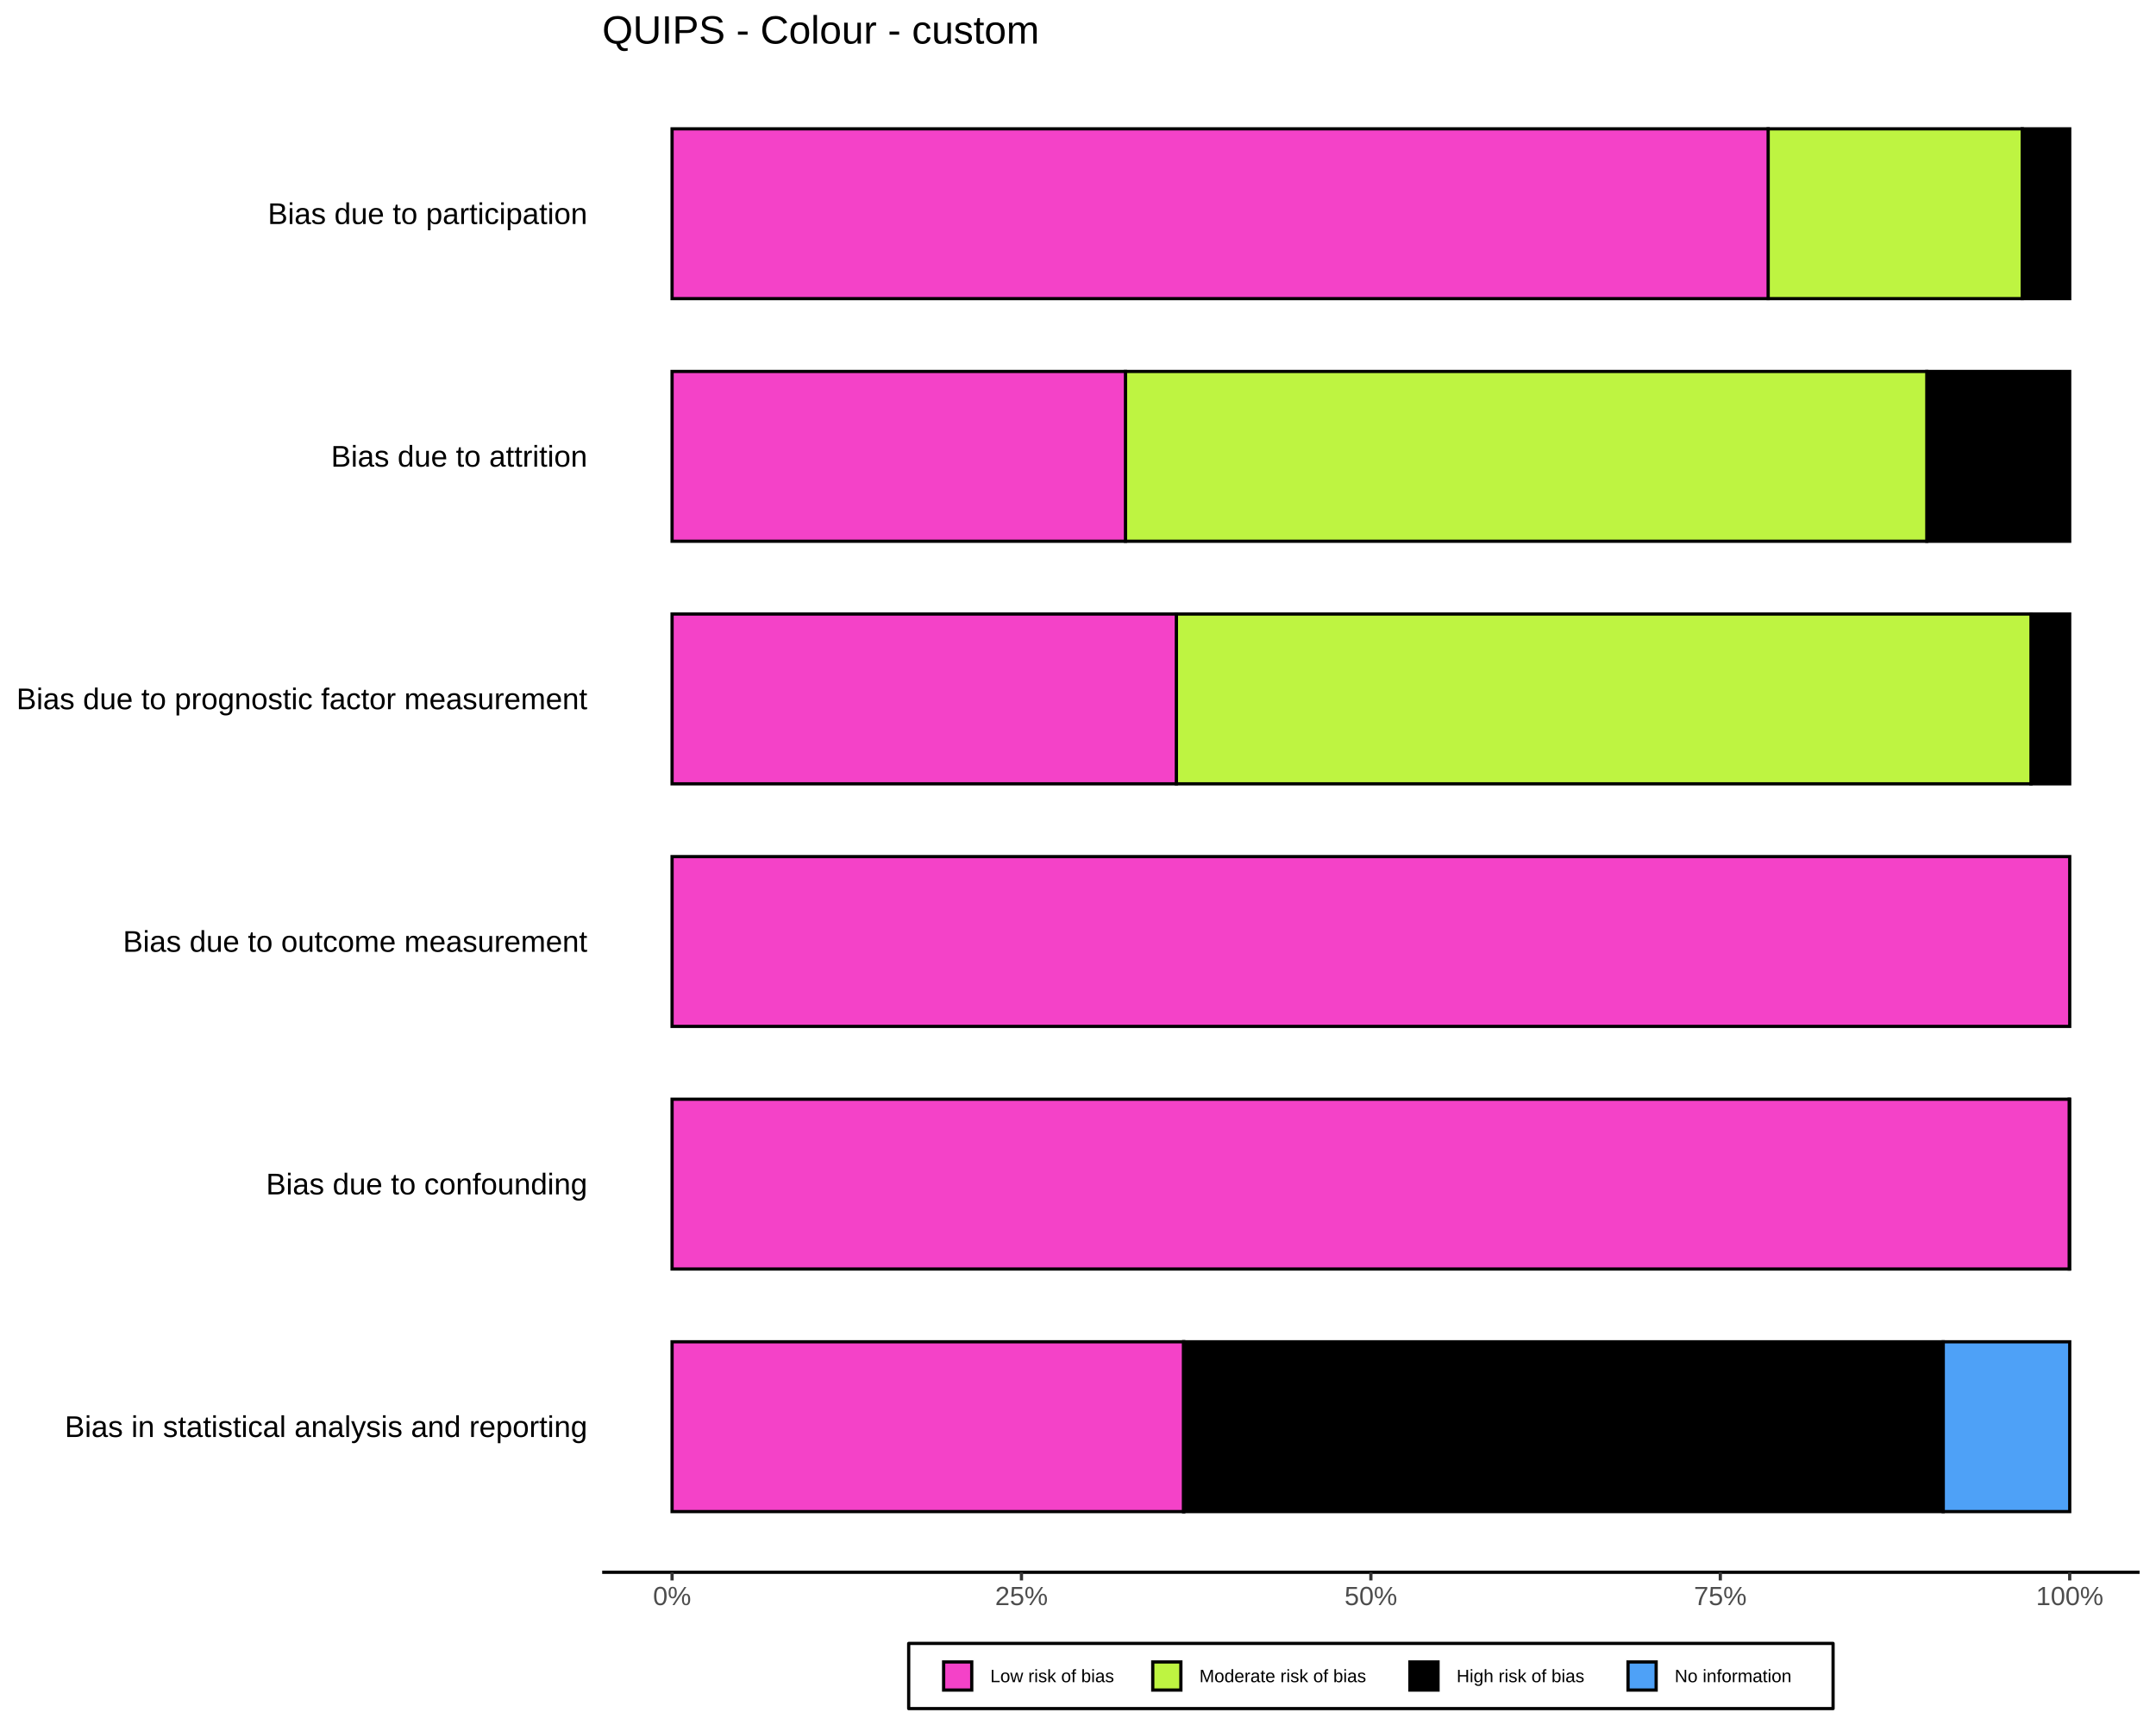
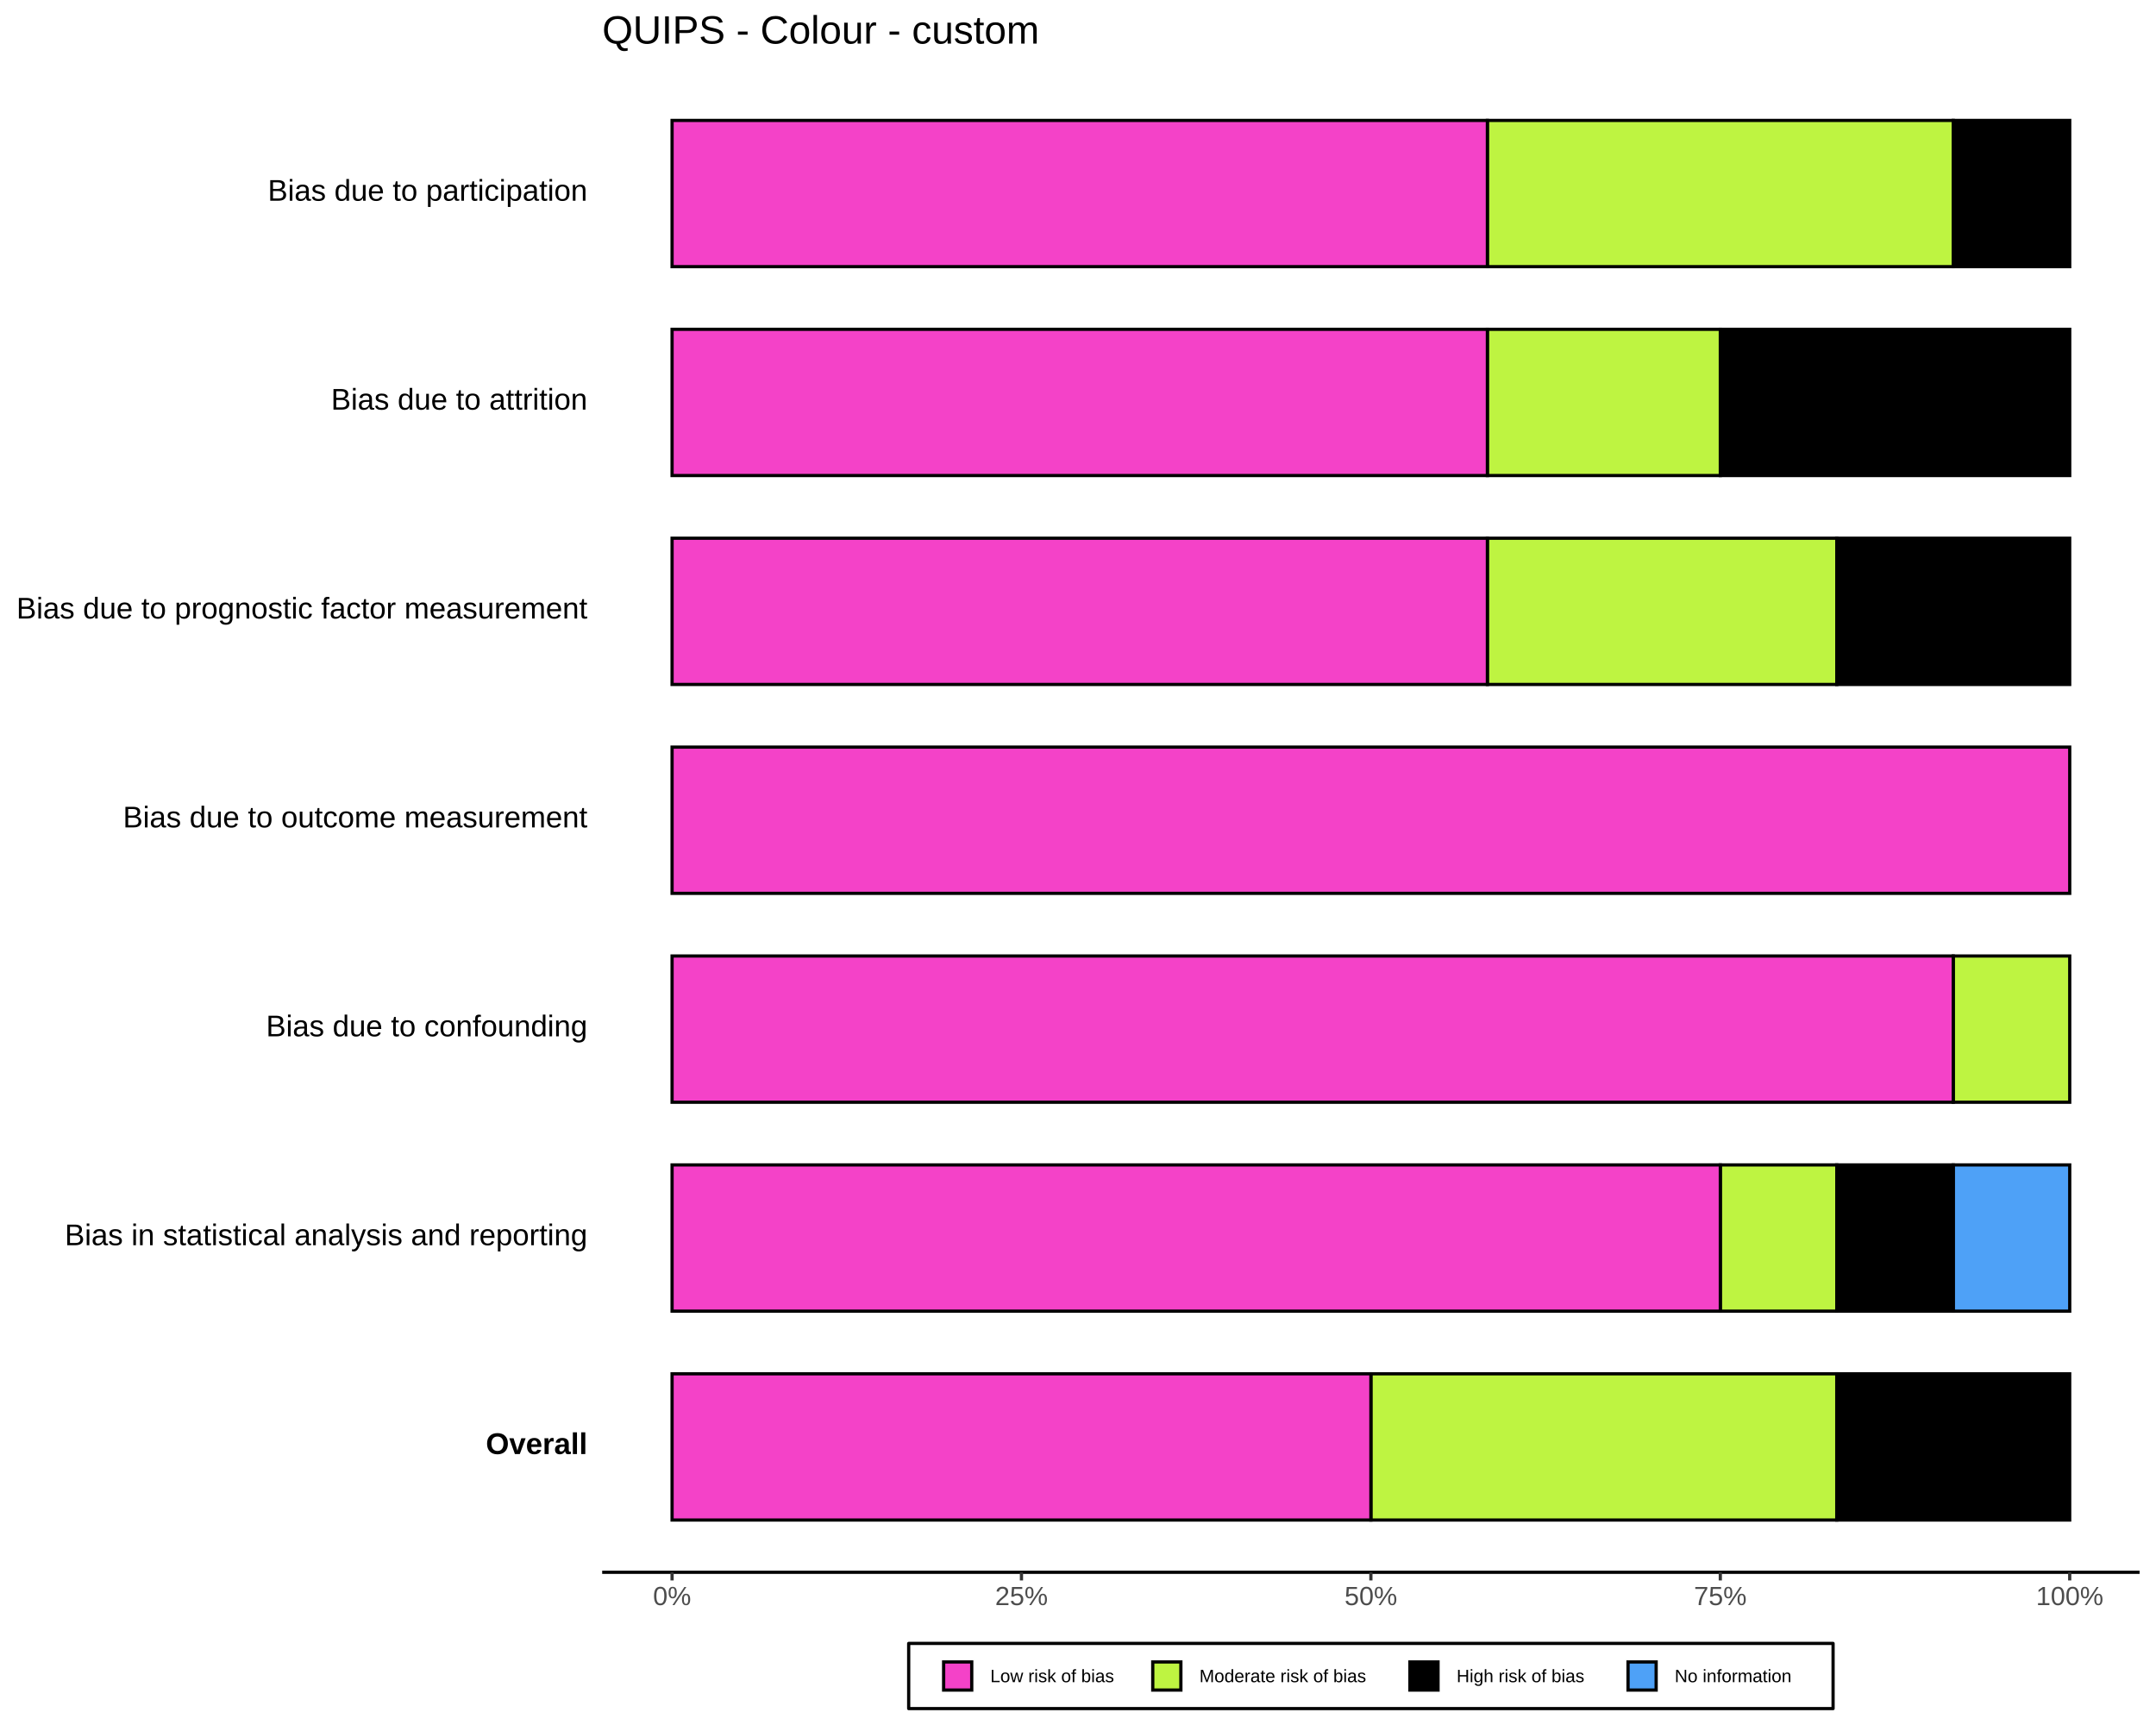
<svg xmlns="http://www.w3.org/2000/svg" viewBox="0 0 720.00 576.00">
  <defs>
    <style type="text/css">
    line, polyline, polygon, path, rect, circle {
      fill: none;
      stroke: #000000;
      stroke-linecap: round;
      stroke-linejoin: round;
      stroke-miterlimit: 10.00;
    }
  </style>
  </defs>
  <rect width="100%" height="100%" style="stroke: none; fill: #FFFFFF;" />
  <rect x="0.00" y="0.00" width="720.00" height="576.00" style="stroke-width: 1.07; stroke: #FFFFFF; fill: #FFFFFF;" />
  <defs>
    <clipPath id="cpMjAxLjEwfDcxNC41Mnw1MjUuMDB8MjIuNzc=">
      <rect x="201.10" y="22.77" width="513.42" height="502.22" />
    </clipPath>
  </defs>
-   <rect x="648.93" y="448.04" width="42.26" height="56.70" style="stroke-width: 1.07; stroke-linecap: square; stroke-linejoin: miter; fill: #4EA1F7;" clip-path="url(#cpMjAxLjEwfDcxNC41Mnw1MjUuMDB8MjIuNzc=)" />
-   <rect x="395.39" y="448.04" width="253.54" height="56.70" style="stroke-width: 1.07; stroke-linecap: square; stroke-linejoin: miter; fill: #000000;" clip-path="url(#cpMjAxLjEwfDcxNC41Mnw1MjUuMDB8MjIuNzc=)" />
-   <rect x="395.21" y="448.04" width="0.18" height="56.70" style="stroke-width: 1.07; stroke-linecap: square; stroke-linejoin: miter; fill: #BEF441;" clip-path="url(#cpMjAxLjEwfDcxNC41Mnw1MjUuMDB8MjIuNzc=)" />
-   <rect x="224.44" y="448.04" width="170.77" height="56.70" style="stroke-width: 1.07; stroke-linecap: square; stroke-linejoin: miter; fill: #F442C8;" clip-path="url(#cpMjAxLjEwfDcxNC41Mnw1MjUuMDB8MjIuNzc=)" />
-   <rect x="691.00" y="367.04" width="0.18" height="56.70" style="stroke-width: 1.07; stroke-linecap: square; stroke-linejoin: miter; fill: #BEF441;" clip-path="url(#cpMjAxLjEwfDcxNC41Mnw1MjUuMDB8MjIuNzc=)" />
-   <rect x="224.44" y="367.04" width="466.57" height="56.70" style="stroke-width: 1.07; stroke-linecap: square; stroke-linejoin: miter; fill: #F442C8;" clip-path="url(#cpMjAxLjEwfDcxNC41Mnw1MjUuMDB8MjIuNzc=)" />
-   <rect x="224.44" y="286.03" width="466.75" height="56.70" style="stroke-width: 1.07; stroke-linecap: square; stroke-linejoin: miter; fill: #F442C8;" clip-path="url(#cpMjAxLjEwfDcxNC41Mnw1MjUuMDB8MjIuNzc=)" />
-   <rect x="678.25" y="205.03" width="12.93" height="56.70" style="stroke-width: 1.07; stroke-linecap: square; stroke-linejoin: miter; fill: #000000;" clip-path="url(#cpMjAxLjEwfDcxNC41Mnw1MjUuMDB8MjIuNzc=)" />
-   <rect x="392.84" y="205.03" width="285.41" height="56.70" style="stroke-width: 1.07; stroke-linecap: square; stroke-linejoin: miter; fill: #BEF441;" clip-path="url(#cpMjAxLjEwfDcxNC41Mnw1MjUuMDB8MjIuNzc=)" />
-   <rect x="224.44" y="205.03" width="168.40" height="56.70" style="stroke-width: 1.07; stroke-linecap: square; stroke-linejoin: miter; fill: #F442C8;" clip-path="url(#cpMjAxLjEwfDcxNC41Mnw1MjUuMDB8MjIuNzc=)" />
-   <rect x="643.46" y="124.03" width="47.72" height="56.70" style="stroke-width: 1.07; stroke-linecap: square; stroke-linejoin: miter; fill: #000000;" clip-path="url(#cpMjAxLjEwfDcxNC41Mnw1MjUuMDB8MjIuNzc=)" />
-   <rect x="375.84" y="124.03" width="267.62" height="56.70" style="stroke-width: 1.07; stroke-linecap: square; stroke-linejoin: miter; fill: #BEF441;" clip-path="url(#cpMjAxLjEwfDcxNC41Mnw1MjUuMDB8MjIuNzc=)" />
-   <rect x="224.44" y="124.03" width="151.41" height="56.70" style="stroke-width: 1.07; stroke-linecap: square; stroke-linejoin: miter; fill: #F442C8;" clip-path="url(#cpMjAxLjEwfDcxNC41Mnw1MjUuMDB8MjIuNzc=)" />
-   <rect x="675.34" y="43.02" width="15.85" height="56.70" style="stroke-width: 1.07; stroke-linecap: square; stroke-linejoin: miter; fill: #000000;" clip-path="url(#cpMjAxLjEwfDcxNC41Mnw1MjUuMDB8MjIuNzc=)" />
-   <rect x="590.46" y="43.02" width="84.87" height="56.70" style="stroke-width: 1.07; stroke-linecap: square; stroke-linejoin: miter; fill: #BEF441;" clip-path="url(#cpMjAxLjEwfDcxNC41Mnw1MjUuMDB8MjIuNzc=)" />
-   <rect x="224.44" y="43.02" width="366.03" height="56.70" style="stroke-width: 1.07; stroke-linecap: square; stroke-linejoin: miter; fill: #F442C8;" clip-path="url(#cpMjAxLjEwfDcxNC41Mnw1MjUuMDB8MjIuNzc=)" />
+   <rect x="613.39" y="458.73" width="77.79" height="48.83" style="stroke-width: 1.07; stroke-linecap: square; stroke-linejoin: miter; fill: #000000;" clip-path="url(#cpMjAxLjEwfDcxNC41Mnw1MjUuMDB8MjIuNzc=)" />
+   <rect x="457.81" y="458.73" width="155.58" height="48.83" style="stroke-width: 1.07; stroke-linecap: square; stroke-linejoin: miter; fill: #BEF441;" clip-path="url(#cpMjAxLjEwfDcxNC41Mnw1MjUuMDB8MjIuNzc=)" />
+   <rect x="224.44" y="458.73" width="233.37" height="48.83" style="stroke-width: 1.07; stroke-linecap: square; stroke-linejoin: miter; fill: #F442C8;" clip-path="url(#cpMjAxLjEwfDcxNC41Mnw1MjUuMDB8MjIuNzc=)" />
+   <rect x="652.29" y="388.98" width="38.90" height="48.83" style="stroke-width: 1.07; stroke-linecap: square; stroke-linejoin: miter; fill: #4EA1F7;" clip-path="url(#cpMjAxLjEwfDcxNC41Mnw1MjUuMDB8MjIuNzc=)" />
+   <rect x="613.39" y="388.98" width="38.90" height="48.83" style="stroke-width: 1.07; stroke-linecap: square; stroke-linejoin: miter; fill: #000000;" clip-path="url(#cpMjAxLjEwfDcxNC41Mnw1MjUuMDB8MjIuNzc=)" />
+   <rect x="574.50" y="388.98" width="38.90" height="48.83" style="stroke-width: 1.07; stroke-linecap: square; stroke-linejoin: miter; fill: #BEF441;" clip-path="url(#cpMjAxLjEwfDcxNC41Mnw1MjUuMDB8MjIuNzc=)" />
+   <rect x="224.44" y="388.98" width="350.06" height="48.83" style="stroke-width: 1.07; stroke-linecap: square; stroke-linejoin: miter; fill: #F442C8;" clip-path="url(#cpMjAxLjEwfDcxNC41Mnw1MjUuMDB8MjIuNzc=)" />
+   <rect x="652.29" y="319.22" width="38.90" height="48.83" style="stroke-width: 1.07; stroke-linecap: square; stroke-linejoin: miter; fill: #BEF441;" clip-path="url(#cpMjAxLjEwfDcxNC41Mnw1MjUuMDB8MjIuNzc=)" />
+   <rect x="224.44" y="319.22" width="427.85" height="48.83" style="stroke-width: 1.07; stroke-linecap: square; stroke-linejoin: miter; fill: #F442C8;" clip-path="url(#cpMjAxLjEwfDcxNC41Mnw1MjUuMDB8MjIuNzc=)" />
+   <rect x="224.44" y="249.47" width="466.75" height="48.83" style="stroke-width: 1.07; stroke-linecap: square; stroke-linejoin: miter; fill: #F442C8;" clip-path="url(#cpMjAxLjEwfDcxNC41Mnw1MjUuMDB8MjIuNzc=)" />
+   <rect x="613.39" y="179.72" width="77.79" height="48.83" style="stroke-width: 1.07; stroke-linecap: square; stroke-linejoin: miter; fill: #000000;" clip-path="url(#cpMjAxLjEwfDcxNC41Mnw1MjUuMDB8MjIuNzc=)" />
+   <rect x="496.71" y="179.72" width="116.69" height="48.83" style="stroke-width: 1.07; stroke-linecap: square; stroke-linejoin: miter; fill: #BEF441;" clip-path="url(#cpMjAxLjEwfDcxNC41Mnw1MjUuMDB8MjIuNzc=)" />
+   <rect x="224.44" y="179.72" width="272.27" height="48.83" style="stroke-width: 1.07; stroke-linecap: square; stroke-linejoin: miter; fill: #F442C8;" clip-path="url(#cpMjAxLjEwfDcxNC41Mnw1MjUuMDB8MjIuNzc=)" />
+   <rect x="574.50" y="109.96" width="116.69" height="48.83" style="stroke-width: 1.07; stroke-linecap: square; stroke-linejoin: miter; fill: #000000;" clip-path="url(#cpMjAxLjEwfDcxNC41Mnw1MjUuMDB8MjIuNzc=)" />
+   <rect x="496.71" y="109.96" width="77.79" height="48.83" style="stroke-width: 1.07; stroke-linecap: square; stroke-linejoin: miter; fill: #BEF441;" clip-path="url(#cpMjAxLjEwfDcxNC41Mnw1MjUuMDB8MjIuNzc=)" />
+   <rect x="224.44" y="109.96" width="272.27" height="48.83" style="stroke-width: 1.07; stroke-linecap: square; stroke-linejoin: miter; fill: #F442C8;" clip-path="url(#cpMjAxLjEwfDcxNC41Mnw1MjUuMDB8MjIuNzc=)" />
+   <rect x="652.29" y="40.21" width="38.90" height="48.83" style="stroke-width: 1.07; stroke-linecap: square; stroke-linejoin: miter; fill: #000000;" clip-path="url(#cpMjAxLjEwfDcxNC41Mnw1MjUuMDB8MjIuNzc=)" />
+   <rect x="496.71" y="40.21" width="155.58" height="48.83" style="stroke-width: 1.07; stroke-linecap: square; stroke-linejoin: miter; fill: #BEF441;" clip-path="url(#cpMjAxLjEwfDcxNC41Mnw1MjUuMDB8MjIuNzc=)" />
+   <rect x="224.44" y="40.21" width="272.27" height="48.83" style="stroke-width: 1.07; stroke-linecap: square; stroke-linejoin: miter; fill: #F442C8;" clip-path="url(#cpMjAxLjEwfDcxNC41Mnw1MjUuMDB8MjIuNzc=)" />
  <defs>
    <clipPath id="cpMC4wMHw3MjAuMDB8NTc2LjAwfDAuMDA=">
      <rect x="0.00" y="0.00" width="720.00" height="576.00" />
    </clipPath>
  </defs>
  <g clip-path="url(#cpMC4wMHw3MjAuMDB8NTc2LjAwfDAuMDA=)">
-     <text x="21.62" y="479.83" style="font-size: 10.00px; font-family: Liberation Sans;" textLength="174.55px" lengthAdjust="spacingAndGlyphs">Bias in statistical analysis and reporting</text>
+     <text x="162.25" y="485.52" style="font-size: 10.00px; font-weight: bold; font-family: Liberation Sans;" textLength="33.92px" lengthAdjust="spacingAndGlyphs">Overall</text>
  </g>
  <g clip-path="url(#cpMC4wMHw3MjAuMDB8NTc2LjAwfDAuMDA=)">
-     <text x="88.84" y="398.83" style="font-size: 10.00px; font-family: Liberation Sans;" textLength="107.33px" lengthAdjust="spacingAndGlyphs">Bias due to confounding</text>
+     <text x="21.62" y="415.79" style="font-size: 10.00px; font-family: Liberation Sans;" textLength="19.45px" lengthAdjust="spacingAndGlyphs">Bias</text>
  </g>
  <g clip-path="url(#cpMC4wMHw3MjAuMDB8NTc2LjAwfDAuMDA=)">
-     <text x="41.06" y="317.82" style="font-size: 10.00px; font-family: Liberation Sans;" textLength="155.11px" lengthAdjust="spacingAndGlyphs">Bias due to outcome measurement</text>
+     <text x="43.85" y="415.79" style="font-size: 10.00px; font-family: Liberation Sans;" textLength="7.78px" lengthAdjust="spacingAndGlyphs">in</text>
  </g>
  <g clip-path="url(#cpMC4wMHw3MjAuMDB8NTc2LjAwfDAuMDA=)">
-     <text x="5.48" y="236.82" style="font-size: 10.00px; font-family: Liberation Sans;" textLength="190.69px" lengthAdjust="spacingAndGlyphs">Bias due to prognostic factor measurement</text>
+     <text x="54.42" y="415.79" style="font-size: 10.00px; font-family: Liberation Sans;" textLength="41.12px" lengthAdjust="spacingAndGlyphs">statistical</text>
  </g>
  <g clip-path="url(#cpMC4wMHw3MjAuMDB8NTc2LjAwfDAuMDA=)">
-     <text x="110.54" y="155.82" style="font-size: 10.00px; font-family: Liberation Sans;" textLength="85.62px" lengthAdjust="spacingAndGlyphs">Bias due to attrition</text>
+     <text x="98.32" y="415.79" style="font-size: 10.00px; font-family: Liberation Sans;" textLength="36.12px" lengthAdjust="spacingAndGlyphs">analysis</text>
  </g>
  <g clip-path="url(#cpMC4wMHw3MjAuMDB8NTc2LjAwfDAuMDA=)">
-     <text x="89.42" y="74.81" style="font-size: 10.00px; font-family: Liberation Sans;" textLength="106.75px" lengthAdjust="spacingAndGlyphs">Bias due to participation</text>
+     <text x="137.23" y="415.79" style="font-size: 10.00px; font-family: Liberation Sans;" textLength="16.69px" lengthAdjust="spacingAndGlyphs">and</text>
+   </g>
+   <g clip-path="url(#cpMC4wMHw3MjAuMDB8NTc2LjAwfDAuMDA=)">
+     <text x="156.70" y="415.79" style="font-size: 10.00px; font-family: Liberation Sans;" textLength="39.47px" lengthAdjust="spacingAndGlyphs">reporting</text>
+   </g>
+   <g clip-path="url(#cpMC4wMHw3MjAuMDB8NTc2LjAwfDAuMDA=)">
+     <text x="88.84" y="346.04" style="font-size: 10.00px; font-family: Liberation Sans;" textLength="19.45px" lengthAdjust="spacingAndGlyphs">Bias</text>
+   </g>
+   <g clip-path="url(#cpMC4wMHw3MjAuMDB8NTc2LjAwfDAuMDA=)">
+     <text x="111.07" y="346.04" style="font-size: 10.00px; font-family: Liberation Sans;" textLength="16.69px" lengthAdjust="spacingAndGlyphs">due</text>
+   </g>
+   <g clip-path="url(#cpMC4wMHw3MjAuMDB8NTc2LjAwfDAuMDA=)">
+     <text x="130.54" y="346.04" style="font-size: 10.00px; font-family: Liberation Sans;" textLength="8.34px" lengthAdjust="spacingAndGlyphs">to</text>
+   </g>
+   <g clip-path="url(#cpMC4wMHw3MjAuMDB8NTc2LjAwfDAuMDA=)">
+     <text x="141.67" y="346.04" style="font-size: 10.00px; font-family: Liberation Sans;" textLength="54.50px" lengthAdjust="spacingAndGlyphs">confounding</text>
+   </g>
+   <g clip-path="url(#cpMC4wMHw3MjAuMDB8NTc2LjAwfDAuMDA=)">
+     <text x="41.06" y="276.28" style="font-size: 10.00px; font-family: Liberation Sans;" textLength="19.45px" lengthAdjust="spacingAndGlyphs">Bias</text>
+   </g>
+   <g clip-path="url(#cpMC4wMHw3MjAuMDB8NTc2LjAwfDAuMDA=)">
+     <text x="63.29" y="276.28" style="font-size: 10.00px; font-family: Liberation Sans;" textLength="16.69px" lengthAdjust="spacingAndGlyphs">due</text>
+   </g>
+   <g clip-path="url(#cpMC4wMHw3MjAuMDB8NTc2LjAwfDAuMDA=)">
+     <text x="82.76" y="276.28" style="font-size: 10.00px; font-family: Liberation Sans;" textLength="8.34px" lengthAdjust="spacingAndGlyphs">to</text>
+   </g>
+   <g clip-path="url(#cpMC4wMHw3MjAuMDB8NTc2LjAwfDAuMDA=)">
+     <text x="93.89" y="276.28" style="font-size: 10.00px; font-family: Liberation Sans;" textLength="38.36px" lengthAdjust="spacingAndGlyphs">outcome</text>
+   </g>
+   <g clip-path="url(#cpMC4wMHw3MjAuMDB8NTc2LjAwfDAuMDA=)">
+     <text x="135.03" y="276.28" style="font-size: 10.00px; font-family: Liberation Sans;" textLength="61.14px" lengthAdjust="spacingAndGlyphs">measurement</text>
+   </g>
+   <g clip-path="url(#cpMC4wMHw3MjAuMDB8NTc2LjAwfDAuMDA=)">
+     <text x="5.48" y="206.53" style="font-size: 10.00px; font-family: Liberation Sans;" textLength="19.45px" lengthAdjust="spacingAndGlyphs">Bias</text>
+   </g>
+   <g clip-path="url(#cpMC4wMHw3MjAuMDB8NTc2LjAwfDAuMDA=)">
+     <text x="27.71" y="206.53" style="font-size: 10.00px; font-family: Liberation Sans;" textLength="16.69px" lengthAdjust="spacingAndGlyphs">due</text>
+   </g>
+   <g clip-path="url(#cpMC4wMHw3MjAuMDB8NTc2LjAwfDAuMDA=)">
+     <text x="47.18" y="206.53" style="font-size: 10.00px; font-family: Liberation Sans;" textLength="8.34px" lengthAdjust="spacingAndGlyphs">to</text>
+   </g>
+   <g clip-path="url(#cpMC4wMHw3MjAuMDB8NTc2LjAwfDAuMDA=)">
+     <text x="58.31" y="206.53" style="font-size: 10.00px; font-family: Liberation Sans;" textLength="46.14px" lengthAdjust="spacingAndGlyphs">prognostic</text>
+   </g>
+   <g clip-path="url(#cpMC4wMHw3MjAuMDB8NTc2LjAwfDAuMDA=)">
+     <text x="107.23" y="206.53" style="font-size: 10.00px; font-family: Liberation Sans;" textLength="25.02px" lengthAdjust="spacingAndGlyphs">factor</text>
+   </g>
+   <g clip-path="url(#cpMC4wMHw3MjAuMDB8NTc2LjAwfDAuMDA=)">
+     <text x="135.03" y="206.53" style="font-size: 10.00px; font-family: Liberation Sans;" textLength="61.14px" lengthAdjust="spacingAndGlyphs">measurement</text>
+   </g>
+   <g clip-path="url(#cpMC4wMHw3MjAuMDB8NTc2LjAwfDAuMDA=)">
+     <text x="110.54" y="136.78" style="font-size: 10.00px; font-family: Liberation Sans;" textLength="19.45px" lengthAdjust="spacingAndGlyphs">Bias</text>
+   </g>
+   <g clip-path="url(#cpMC4wMHw3MjAuMDB8NTc2LjAwfDAuMDA=)">
+     <text x="132.78" y="136.78" style="font-size: 10.00px; font-family: Liberation Sans;" textLength="16.69px" lengthAdjust="spacingAndGlyphs">due</text>
+   </g>
+   <g clip-path="url(#cpMC4wMHw3MjAuMDB8NTc2LjAwfDAuMDA=)">
+     <text x="152.25" y="136.78" style="font-size: 10.00px; font-family: Liberation Sans;" textLength="8.34px" lengthAdjust="spacingAndGlyphs">to</text>
+   </g>
+   <g clip-path="url(#cpMC4wMHw3MjAuMDB8NTc2LjAwfDAuMDA=)">
+     <text x="163.37" y="136.78" style="font-size: 10.00px; font-family: Liberation Sans;" textLength="32.80px" lengthAdjust="spacingAndGlyphs">attrition</text>
+   </g>
+   <g clip-path="url(#cpMC4wMHw3MjAuMDB8NTc2LjAwfDAuMDA=)">
+     <text x="89.42" y="67.02" style="font-size: 10.00px; font-family: Liberation Sans;" textLength="19.45px" lengthAdjust="spacingAndGlyphs">Bias</text>
+   </g>
+   <g clip-path="url(#cpMC4wMHw3MjAuMDB8NTc2LjAwfDAuMDA=)">
+     <text x="111.65" y="67.02" style="font-size: 10.00px; font-family: Liberation Sans;" textLength="16.69px" lengthAdjust="spacingAndGlyphs">due</text>
+   </g>
+   <g clip-path="url(#cpMC4wMHw3MjAuMDB8NTc2LjAwfDAuMDA=)">
+     <text x="131.12" y="67.02" style="font-size: 10.00px; font-family: Liberation Sans;" textLength="8.34px" lengthAdjust="spacingAndGlyphs">to</text>
+   </g>
+   <g clip-path="url(#cpMC4wMHw3MjAuMDB8NTc2LjAwfDAuMDA=)">
+     <text x="142.25" y="67.02" style="font-size: 10.00px; font-family: Liberation Sans;" textLength="53.92px" lengthAdjust="spacingAndGlyphs">participation</text>
  </g>
  <polyline points="201.10,525.00 714.52,525.00 " style="stroke-width: 1.07; stroke-linecap: butt;" clip-path="url(#cpMC4wMHw3MjAuMDB8NTc2LjAwfDAuMDA=)" />
  <polyline points="224.44,527.74 224.44,525.00 " style="stroke-width: 1.07; stroke: #333333; stroke-linecap: butt;" clip-path="url(#cpMC4wMHw3MjAuMDB8NTc2LjAwfDAuMDA=)" />
  <polyline points="341.12,527.74 341.12,525.00 " style="stroke-width: 1.07; stroke: #333333; stroke-linecap: butt;" clip-path="url(#cpMC4wMHw3MjAuMDB8NTc2LjAwfDAuMDA=)" />
  <polyline points="457.81,527.74 457.81,525.00 " style="stroke-width: 1.07; stroke: #333333; stroke-linecap: butt;" clip-path="url(#cpMC4wMHw3MjAuMDB8NTc2LjAwfDAuMDA=)" />
  <polyline points="574.50,527.74 574.50,525.00 " style="stroke-width: 1.07; stroke: #333333; stroke-linecap: butt;" clip-path="url(#cpMC4wMHw3MjAuMDB8NTc2LjAwfDAuMDA=)" />
  <polyline points="691.18,527.74 691.18,525.00 " style="stroke-width: 1.07; stroke: #333333; stroke-linecap: butt;" clip-path="url(#cpMC4wMHw3MjAuMDB8NTc2LjAwfDAuMDA=)" />
  <g clip-path="url(#cpMC4wMHw3MjAuMDB8NTc2LjAwfDAuMDA=)">
    <text x="218.08" y="535.97" style="font-size: 8.80px; fill: #4D4D4D; font-family: Liberation Sans;" textLength="12.72px" lengthAdjust="spacingAndGlyphs">0%</text>
  </g>
  <g clip-path="url(#cpMC4wMHw3MjAuMDB8NTc2LjAwfDAuMDA=)">
    <text x="332.32" y="535.97" style="font-size: 8.80px; fill: #4D4D4D; font-family: Liberation Sans;" textLength="17.61px" lengthAdjust="spacingAndGlyphs">25%</text>
  </g>
  <g clip-path="url(#cpMC4wMHw3MjAuMDB8NTc2LjAwfDAuMDA=)">
    <text x="449.00" y="535.97" style="font-size: 8.80px; fill: #4D4D4D; font-family: Liberation Sans;" textLength="17.61px" lengthAdjust="spacingAndGlyphs">50%</text>
  </g>
  <g clip-path="url(#cpMC4wMHw3MjAuMDB8NTc2LjAwfDAuMDA=)">
    <text x="565.69" y="535.97" style="font-size: 8.80px; fill: #4D4D4D; font-family: Liberation Sans;" textLength="17.61px" lengthAdjust="spacingAndGlyphs">75%</text>
  </g>
  <g clip-path="url(#cpMC4wMHw3MjAuMDB8NTc2LjAwfDAuMDA=)">
    <text x="679.93" y="535.97" style="font-size: 8.80px; fill: #4D4D4D; font-family: Liberation Sans;" textLength="22.50px" lengthAdjust="spacingAndGlyphs">100%</text>
  </g>
  <rect x="303.46" y="548.76" width="308.70" height="21.76" style="stroke-width: 1.07; fill: #FFFFFF;" clip-path="url(#cpMC4wMHw3MjAuMDB8NTc2LjAwfDAuMDA=)" />
  <rect x="314.42" y="554.24" width="10.80" height="10.80" style="stroke-width: 1.07; stroke: none; fill: #F2F2F2;" clip-path="url(#cpMC4wMHw3MjAuMDB8NTc2LjAwfDAuMDA=)" />
  <rect x="315.13" y="554.95" width="9.38" height="9.38" style="stroke-width: 1.07; stroke-linecap: square; stroke-linejoin: miter; fill: #F442C8;" clip-path="url(#cpMC4wMHw3MjAuMDB8NTc2LjAwfDAuMDA=)" />
  <rect x="384.26" y="554.24" width="10.80" height="10.80" style="stroke-width: 1.07; stroke: none; fill: #F2F2F2;" clip-path="url(#cpMC4wMHw3MjAuMDB8NTc2LjAwfDAuMDA=)" />
  <rect x="384.97" y="554.95" width="9.38" height="9.38" style="stroke-width: 1.07; stroke-linecap: square; stroke-linejoin: miter; fill: #BEF441;" clip-path="url(#cpMC4wMHw3MjAuMDB8NTc2LjAwfDAuMDA=)" />
  <rect x="470.14" y="554.24" width="10.80" height="10.80" style="stroke-width: 1.07; stroke: none; fill: #F2F2F2;" clip-path="url(#cpMC4wMHw3MjAuMDB8NTc2LjAwfDAuMDA=)" />
  <rect x="470.85" y="554.95" width="9.38" height="9.38" style="stroke-width: 1.07; stroke-linecap: square; stroke-linejoin: miter; fill: #000000;" clip-path="url(#cpMC4wMHw3MjAuMDB8NTc2LjAwfDAuMDA=)" />
  <rect x="542.98" y="554.24" width="10.80" height="10.80" style="stroke-width: 1.07; stroke: none; fill: #F2F2F2;" clip-path="url(#cpMC4wMHw3MjAuMDB8NTc2LjAwfDAuMDA=)" />
  <rect x="543.69" y="554.95" width="9.38" height="9.38" style="stroke-width: 1.07; stroke-linecap: square; stroke-linejoin: miter; fill: #4EA1F7;" clip-path="url(#cpMC4wMHw3MjAuMDB8NTc2LjAwfDAuMDA=)" />
  <g clip-path="url(#cpMC4wMHw3MjAuMDB8NTc2LjAwfDAuMDA=)">
    <text x="330.70" y="561.70" style="font-size: 6.00px; font-family: Liberation Sans;" textLength="48.08px" lengthAdjust="spacingAndGlyphs">  Low risk of bias  </text>
  </g>
  <g clip-path="url(#cpMC4wMHw3MjAuMDB8NTc2LjAwfDAuMDA=)">
    <text x="400.54" y="561.70" style="font-size: 6.00px; font-family: Liberation Sans;" textLength="64.12px" lengthAdjust="spacingAndGlyphs">  Moderate risk of bias   </text>
  </g>
  <g clip-path="url(#cpMC4wMHw3MjAuMDB8NTc2LjAwfDAuMDA=)">
    <text x="486.42" y="561.70" style="font-size: 6.00px; font-family: Liberation Sans;" textLength="51.08px" lengthAdjust="spacingAndGlyphs">  High risk of bias   </text>
  </g>
  <g clip-path="url(#cpMC4wMHw3MjAuMDB8NTc2LjAwfDAuMDA=)">
    <text x="559.26" y="561.70" style="font-size: 6.00px; font-family: Liberation Sans;" textLength="47.42px" lengthAdjust="spacingAndGlyphs">  No information   </text>
  </g>
  <g clip-path="url(#cpMC4wMHw3MjAuMDB8NTc2LjAwfDAuMDA=)">
    <text x="201.10" y="14.56" style="font-size: 13.20px; font-family: Liberation Sans;" textLength="145.77px" lengthAdjust="spacingAndGlyphs">QUIPS - Colour - custom</text>
  </g>
</svg>
